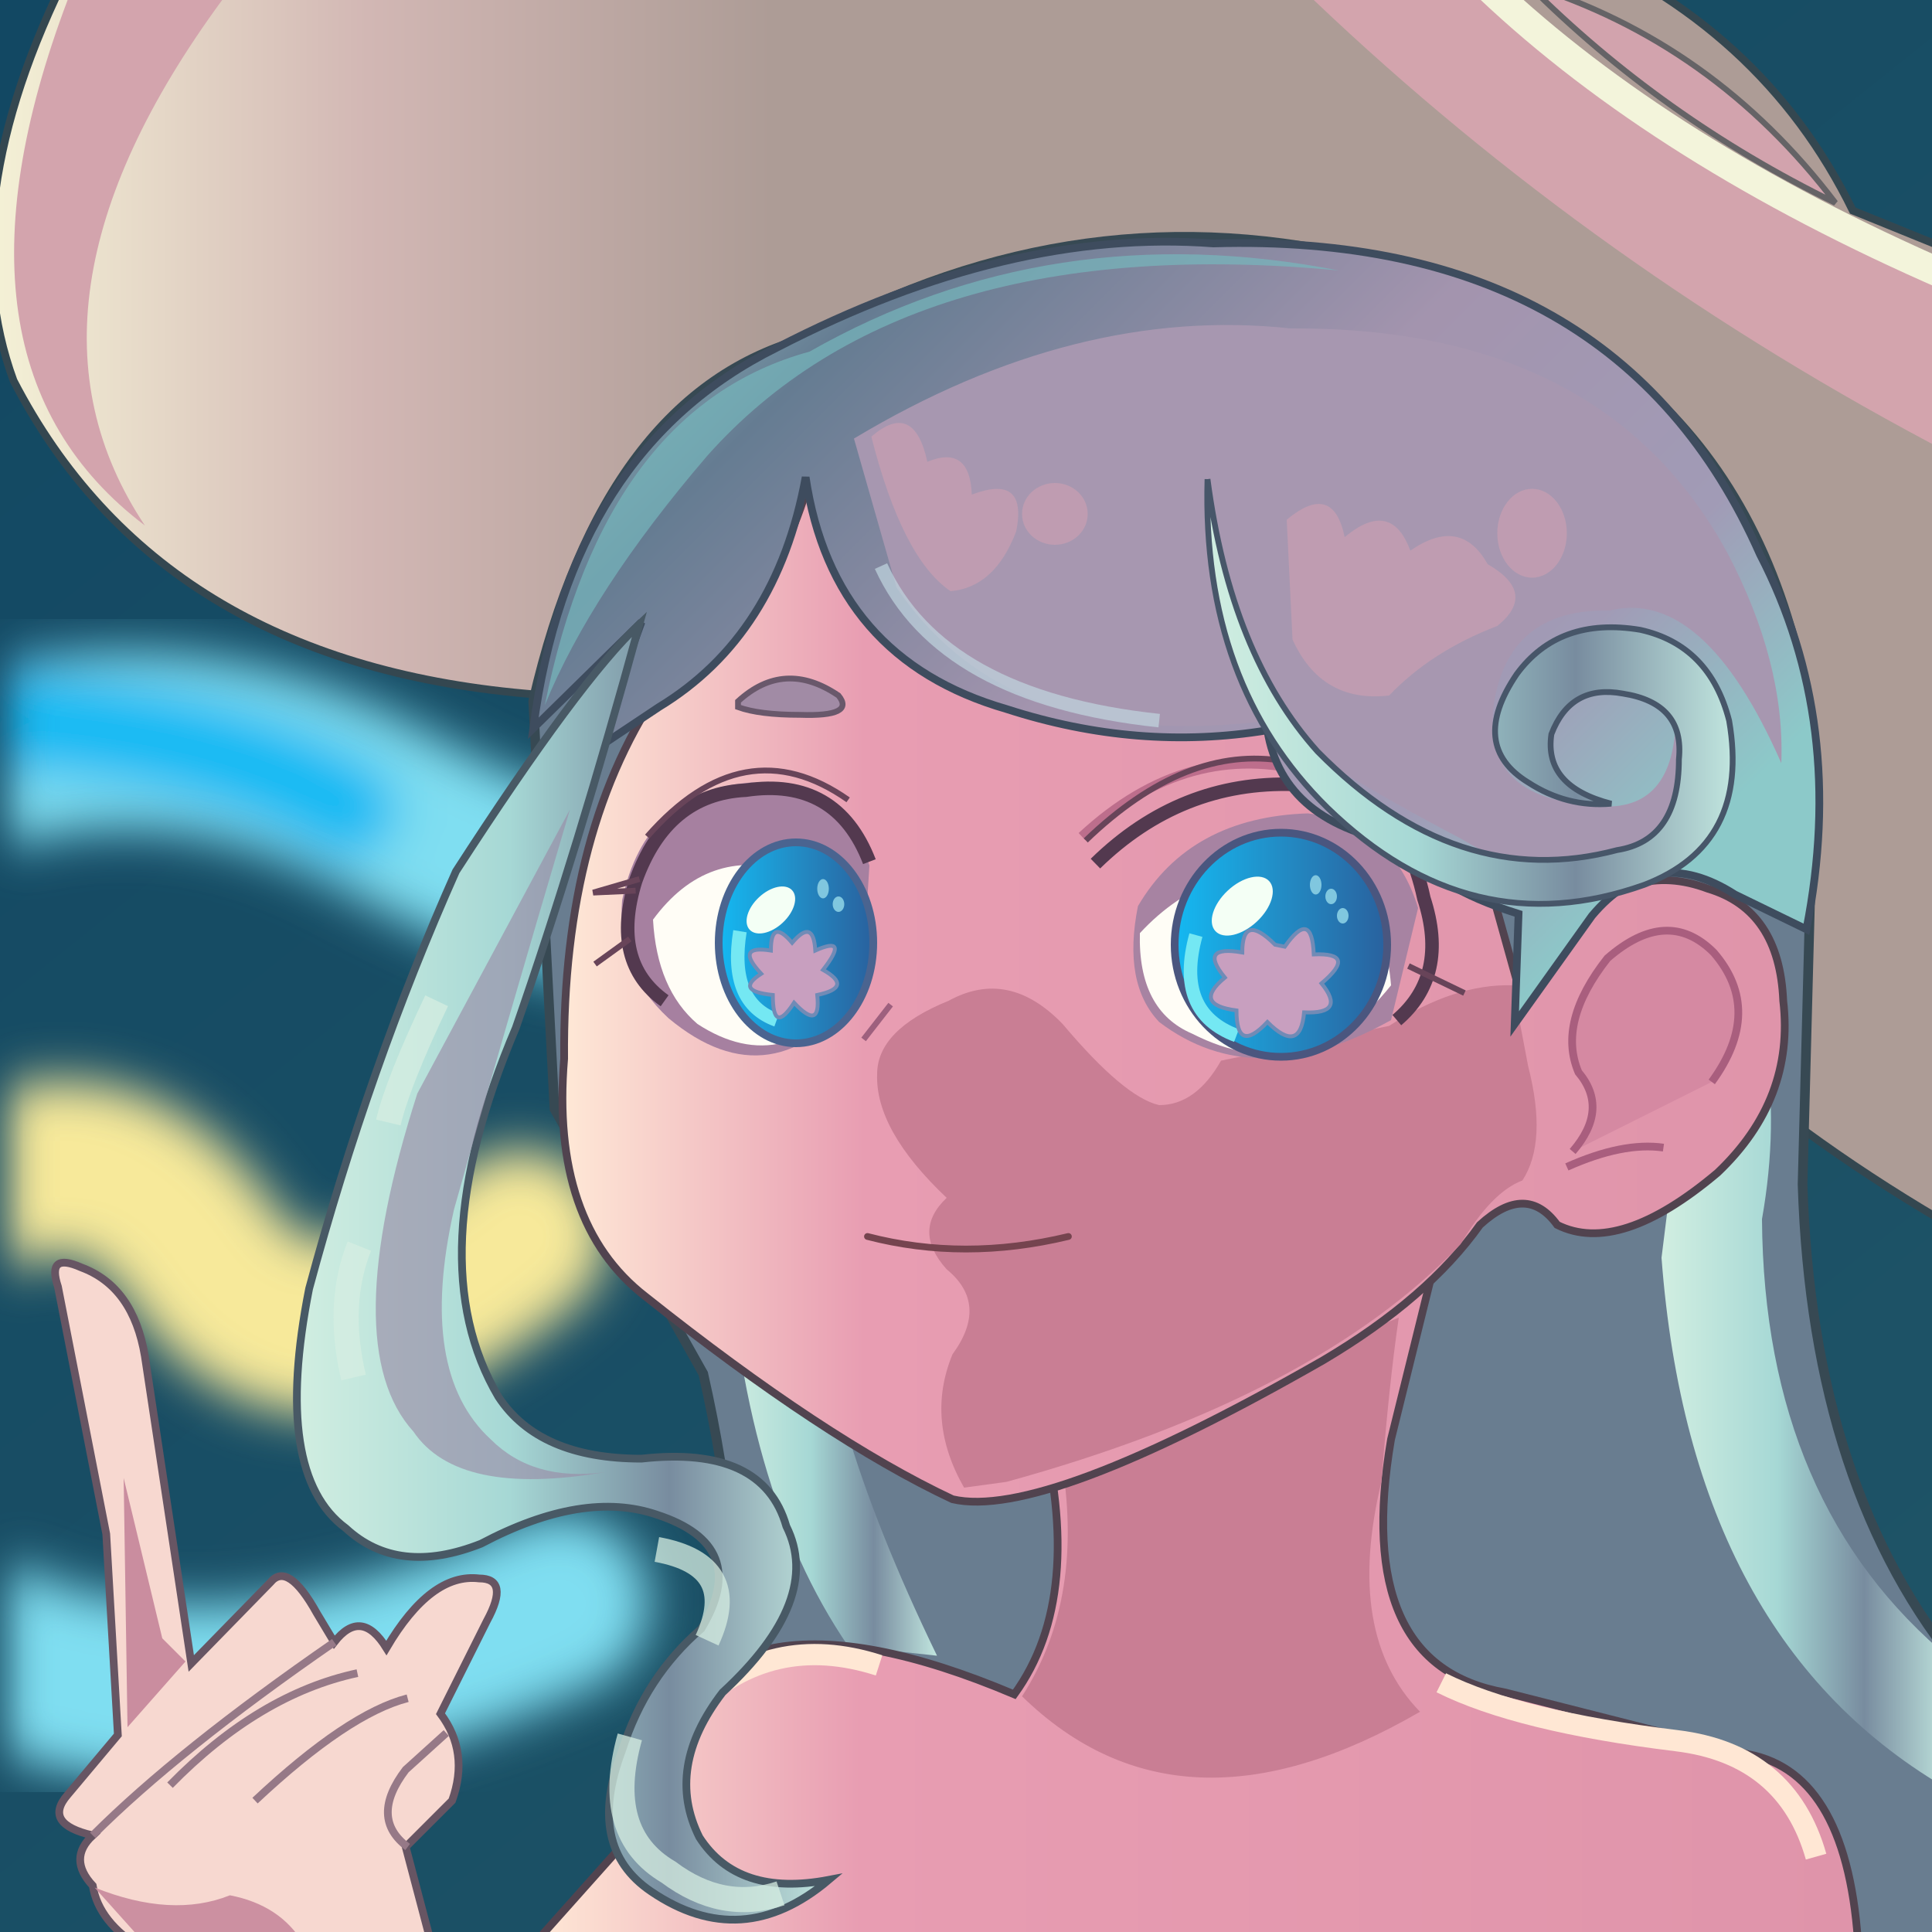
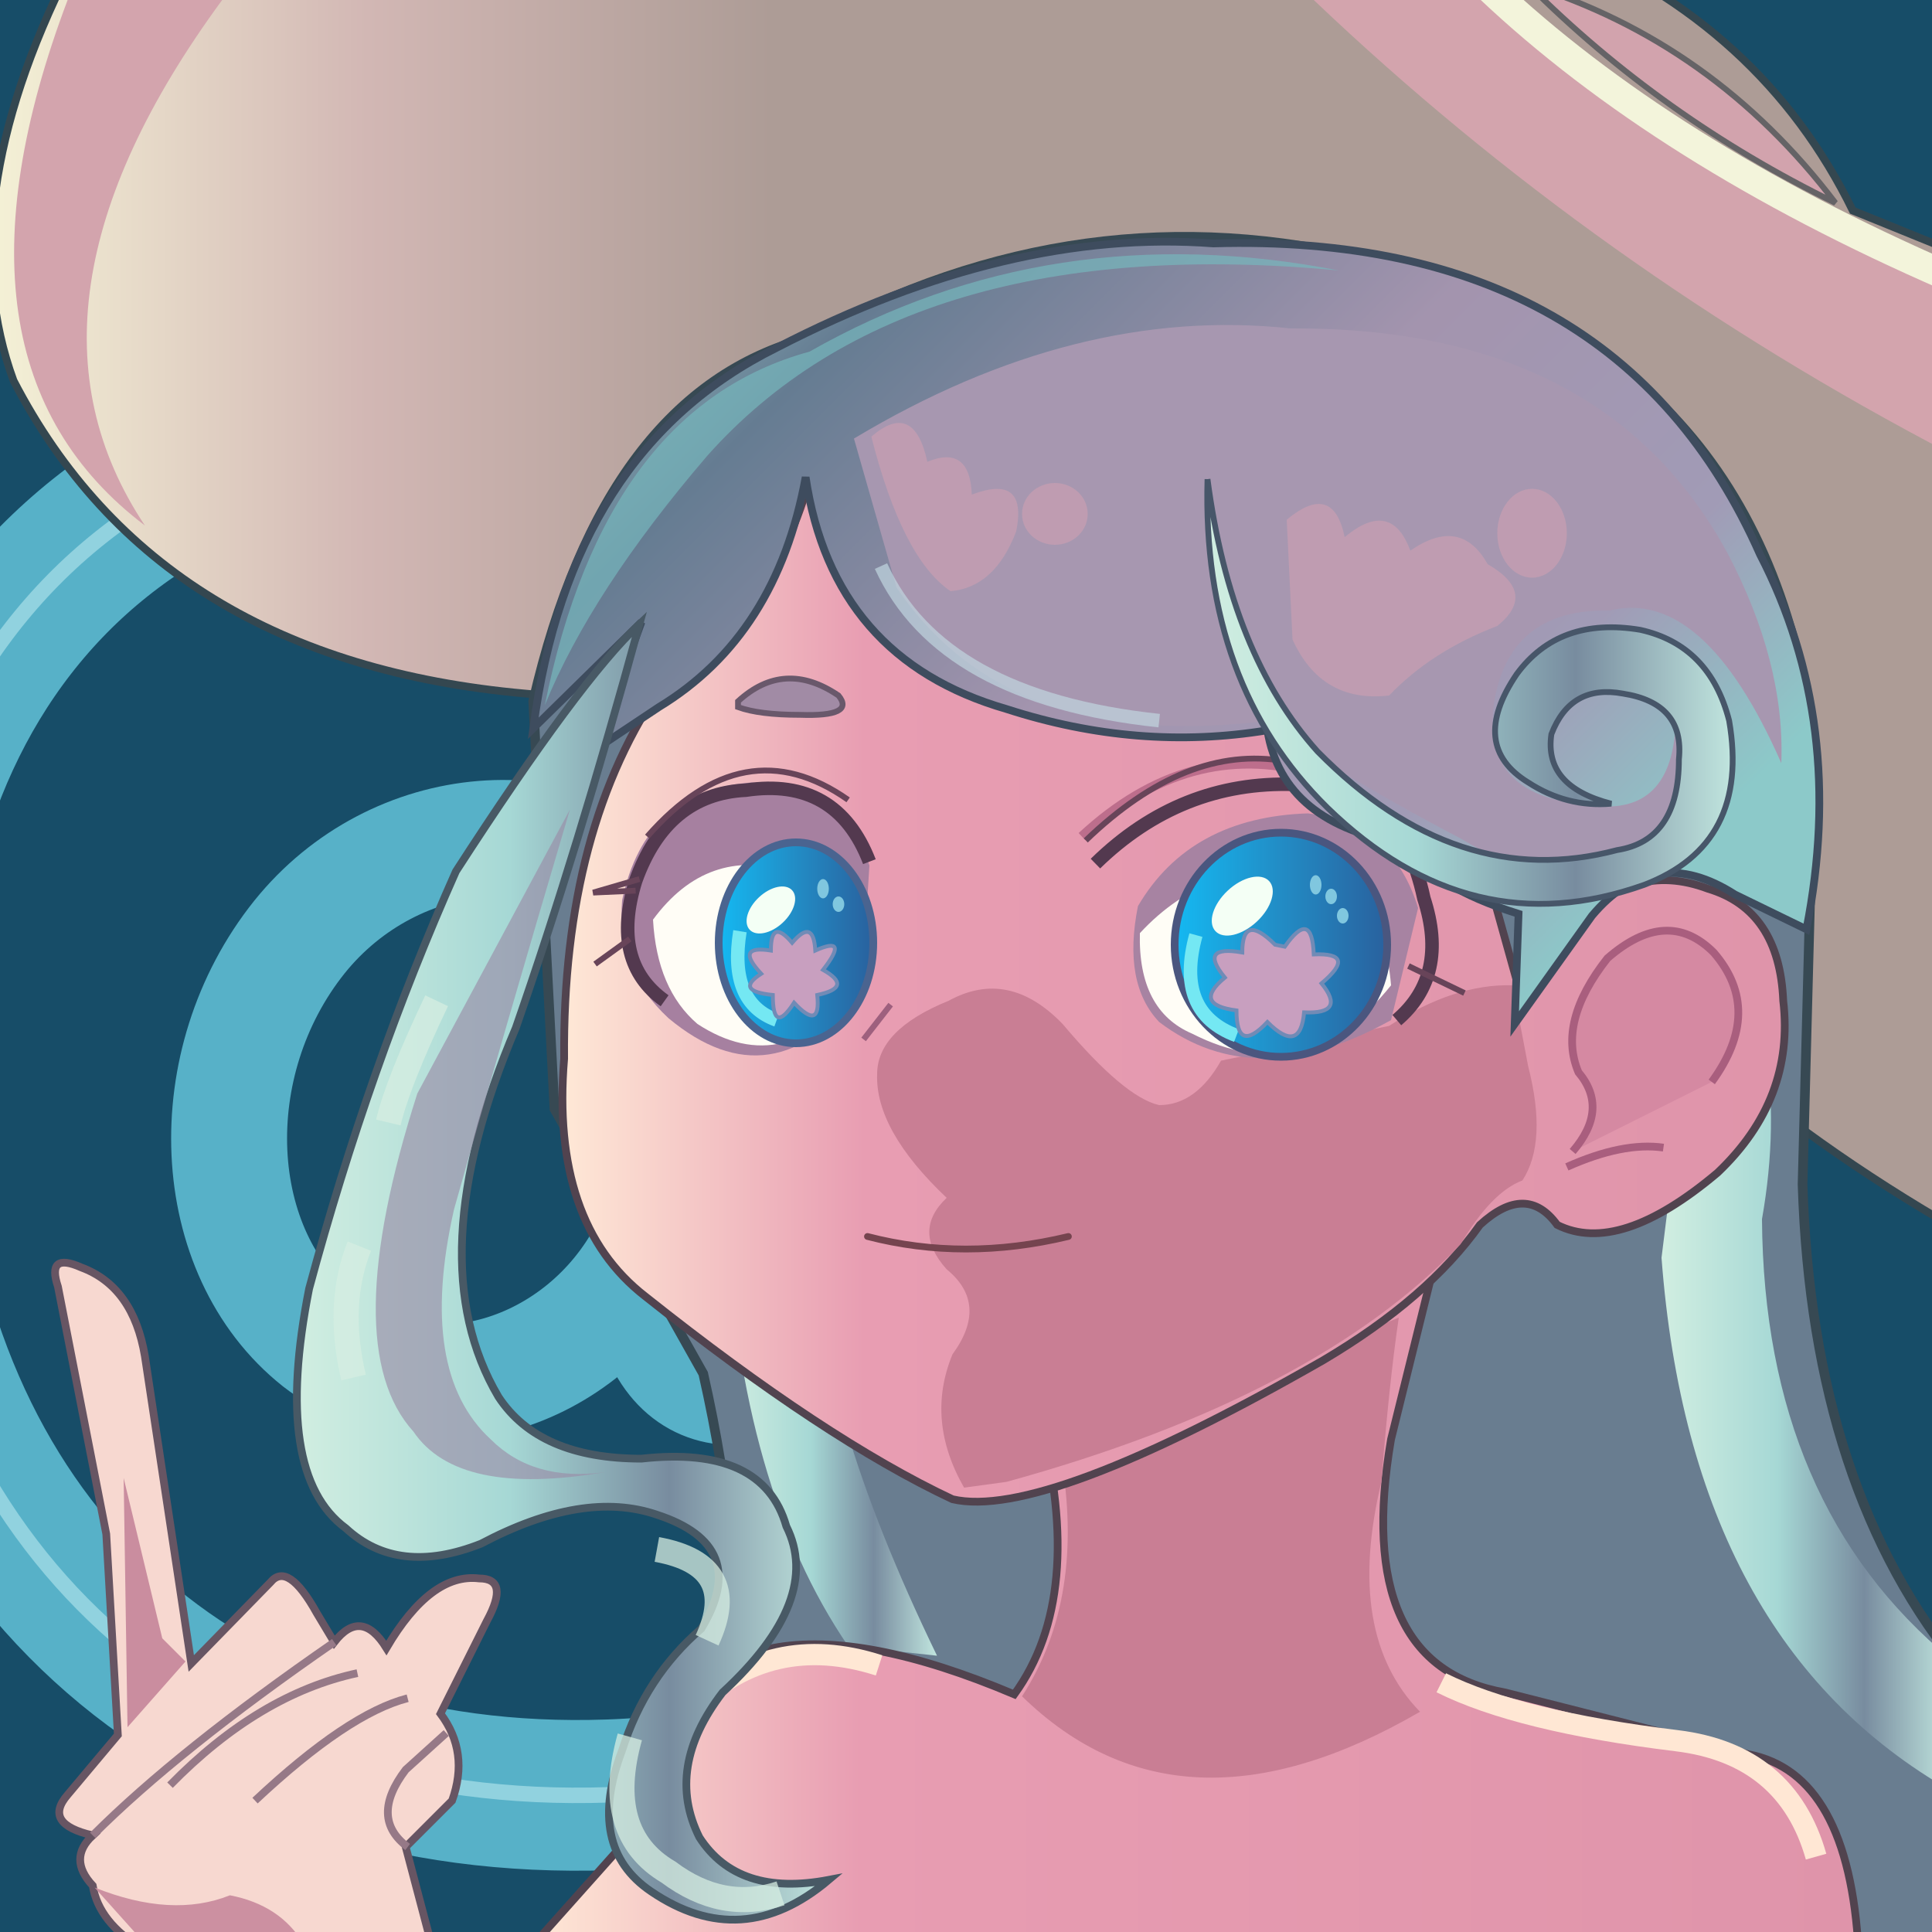
<svg xmlns="http://www.w3.org/2000/svg" width="1000" height="1000" viewBox="0 0 1000 1000">
  <defs>
    <linearGradient id="sky" x2=".8" y2="1">
      <stop stop-color="#124863" />
      <stop offset="1" stop-color="#1e5366" />
    </linearGradient>
    <linearGradient id="hair" x1="0" y1="0" x2="1" y2=".6">
      <stop stop-color="#a4dcd5" />
      <stop offset=".23" stop-color="#657c92" />
      <stop offset=".55" stop-color="#a394ae" />
      <stop offset=".82" stop-color="#a19bb6" />
      <stop offset="1" stop-color="#8cc9c9" />
    </linearGradient>
    <linearGradient id="skin">
      <stop stop-color="#ffead7" />
      <stop offset=".25" stop-color="#e89db2" />
      <stop offset="1" stop-color="#df94aa" />
    </linearGradient>
    <linearGradient id="lock">
      <stop stop-color="#d1eee1" />
      <stop offset=".4" stop-color="#a6d8d5" />
      <stop offset=".7" stop-color="#788c9f" />
      <stop offset="1" stop-color="#c1e6df" />
    </linearGradient>
    <linearGradient id="iris">
      <stop stop-color="#14b9f2" />
      <stop offset=".5" stop-color="#228cc5" />
      <stop offset="1" stop-color="#29619e" />
    </linearGradient>
    <linearGradient id="hat">
      <stop stop-color="#f7f6d9" />
      <stop offset=".2" stop-color="#d2b7b4" />
      <stop offset=".4" stop-color="#ad9c96" />
    </linearGradient>
    <filter id="blur">
      <feGaussianBlur stdDeviation="13" />
    </filter>
  </defs>
-   <rect width="1000" height="1000" fill="url(#sky)" />
-   <g fill="none" stroke-linecap="round" filter="url(#blur)">
-     <path d="M-40 405Q80 355 200 420T360 454M-10 853Q110 910 290 830" stroke="#7fdef1" stroke-width="92" />
-     <path d="M-40 633Q48 568 104 649T269 640" stroke="#f7e99a" stroke-width="90" />
-     <path d="M-20 371Q113 377 180 419" stroke="#07b9f3" stroke-width="50" />
+   <rect width="1000" height="1000" fill="#174d68" />
+   <g fill="none" stroke-linecap="round" stroke-linejoin="round">
+     <path d="M255 211 C34 216 -84 379 -58 604 C-35 811 110 936 315 929 C433 925 524 873 579 807" stroke="#70d8ed" stroke-width="78" opacity=".72" />
+     <path d="M255 211 C34 216 -84 379 -58 604 C-35 811 110 936 315 929 C433 925 524 873 579 807" stroke="#d5f8fa" stroke-width="8" opacity=".46" />
+     <path d="M348 471 C295 415 204 424 155 485 C103 550 107 648 165 694 C222 738 302 711 335 648 L350 455 L336 639 C329 719 380 738 425 697" stroke="#70d8ed" stroke-width="60" opacity=".72" />
  </g>
  <path d="M-14-30H807Q912 13 959 109L1023 135V642Q871 557 783 436Q506 380 272 359Q82 342 7 197Q-26 107 36-16" fill="url(#hat)" stroke="#344750" stroke-width="4" />
  <path d="M35 0H115Q-1 158 75 272Q-36 188 35 0M680 0H774Q895 101 1010 143V235Q826 139 680 0" fill="#d3a4ad" />
  <path d="M771-6Q861 79 1008 143" fill="none" stroke="#f3f4db" stroke-width="15" />
  <path d="M791-8Q887 22 950 105Q860 61 791-8" fill="#d2a3ad" stroke="#656366" stroke-width="3" />
  <path d="M276 363Q313 203 418 175Q560 97 711 135Q913 177 939 386L933 613Q938 772 1016 865V1010H341Q406 896 364 711L287 574Z" fill="#697d90" stroke="#374953" stroke-width="5" />
  <path d="M884 458Q929 535 912 631Q913 779 1010 859V927Q875 850 860 651Z" fill="url(#lock)" />
  <path d="M376 631Q383 770 439 852L485 857Q422 727 423 646" fill="url(#lock)" />
  <path d="M538 734Q562 826 525 877Q447 844 400 853Q340 873 331 945L273 1010H962Q957 918 905 908L779 876Q700 862 720 745L742 656Z" fill="url(#skin)" stroke="#51434f" stroke-width="4" />
  <path d="M549 753Q562 827 529 878Q611 958 735 886Q696 846 715 767Q719 716 724 682" fill="#c97e94" />
  <path d="M358 884Q399 844 455 862M746 871Q786 891 868 901Q925 908 940 961" fill="none" stroke="#ffe7d4" stroke-width="11" />
  <path d="M420 245Q399 321 344 353Q291 428 292 548Q285 633 334 671Q427 745 493 776Q540 787 685 704Q739 672 766 634Q790 612 806 634Q838 650 889 607Q929 569 923 518Q921 471 884 460Q844 445 814 481L786 511L757 407Q602 350 420 245Z" fill="url(#skin)" stroke="#51434f" stroke-width="4" />
  <path d="M491 518Q522 501 550 530Q582 568 600 572Q619 572 632 549L719 531Q753 509 783 510L791 552Q801 591 788 611Q772 617 756 644Q681 723 521 767L499 770Q479 735 493 701Q512 675 490 657Q472 637 490 620Q453 585 454 556Q454 533 491 518" fill="#c97e94" />
  <path d="M814 596Q833 574 817 555Q806 529 832 496Q863 469 887 493Q913 523 886 560" fill="#d589a2" stroke="#a95e7e" stroke-width="4" />
  <path d="M811 604Q840 591 861 594" fill="none" stroke="#a95e7e" stroke-width="4" />
  <path d="M382 363Q406 341 434 360Q443 371 414 370Q393 370 382 366Z" fill="#a18ba5" stroke="#69586b" stroke-width="3" />
  <path d="M560 433Q615 382 679 400" fill="none" stroke="#bd6e8c" stroke-width="5" />
  <path d="M322 466Q334 409 389 405Q437 408 450 448L446 512Q400 572 346 527Q319 502 322 466" fill="#a680a0" />
  <path d="M589 469Q616 423 677 421Q721 427 734 470L720 528Q650 567 600 529Q581 509 589 469" fill="#a783a2" />
  <path d="M338 476Q366 438 409 451Q443 468 446 509Q407 560 361 530Q340 512 338 476" fill="#fffdf6" />
  <path d="M590 483Q626 444 682 450Q716 461 720 510Q676 565 617 535Q589 523 590 483" fill="#fffdf6" />
  <ellipse cx="412" cy="488" rx="40" ry="52" fill="url(#iris)" stroke="#4a6490" stroke-width="4" />
  <ellipse cx="663" cy="489" rx="55" ry="58" fill="url(#iris)" stroke="#4a567f" stroke-width="4" />
  <path d="M383 482Q377 519 402 528M619 484Q608 524 640 536" fill="none" stroke="#74e8f3" stroke-width="7" />
  <g fill="#c89fbf" stroke="#718bb6" stroke-width="2">
    <path d="M410 488Q399 475 399 492Q380 489 394 504Q380 513 400 515Q400 536 411 519Q425 534 423 515Q442 511 426 502Q440 484 422 492Q421 475 410 488Z" />
    <path d="M660 489Q643 472 643 493Q620 489 634 506Q617 520 640 523Q640 546 656 529Q673 546 675 524Q697 525 684 509Q703 493 680 494Q679 470 665 490Z" />
  </g>
  <g fill="#f4fff5">
    <ellipse cx="399" cy="471" rx="15" ry="9" transform="rotate(-43 399 471)" />
    <ellipse cx="643" cy="469" rx="19" ry="11" transform="rotate(-43 643 469)" />
  </g>
  <g fill="#80c7df">
    <ellipse cx="426" cy="460" rx="3" ry="5" />
    <ellipse cx="434" cy="468" rx="3" ry="4" />
    <ellipse cx="681" cy="458" rx="3" ry="5" />
    <ellipse cx="689" cy="464" rx="3" ry="4" />
    <ellipse cx="695" cy="474" rx="3" ry="4" />
  </g>
  <path d="M344 518Q316 498 329 456Q345 411 386 409Q433 402 450 446M567 447Q611 404 670 406Q724 404 737 465Q750 505 723 528" fill="none" stroke="#53394f" stroke-width="7" />
  <path d="M331 455L307 462L329 461M326 486L308 499M729 500L758 514M335 433Q385 376 439 414M562 435Q614 385 665 394" fill="none" stroke="#684459" stroke-width="3" />
  <path d="M447 538L461 520" fill="none" stroke="#9e607e" stroke-width="3" />
  <g id="mouth">
    <path id="mouth-open" d="M449 640 Q501 625 553 640 Q539 657 514 665 Q492 672 472 658 Q458 649 449 640Z" fill="#ae4f60" stroke="#75444f" stroke-width="3" stroke-linejoin="round" opacity="0" />
    <path id="mouth-closed" d="M449 640 Q499 653 553 640" fill="none" stroke="#75444f" stroke-width="3.5" stroke-linecap="round" />
  </g>
  <path d="M276 377Q295 233 402 180Q522 118 628 126Q837 120 911 287Q956 374 935 481L898 463Q856 436 824 474L784 530L786 473Q741 459 728 437Q664 427 656 378Q589 389 521 367Q431 341 417 247Q402 329 341 366L308 388L332 322Z" fill="url(#hair)" stroke="#3e4c5e" stroke-width="4" />
  <path d="M282 365Q313 211 419 182Q544 111 693 140Q470 119 366 236Q306 306 282 365" fill="#76b7bc" opacity=".7" />
  <path d="M442 227Q557 158 668 170Q830 169 894 286Q924 343 922 395Q882 304 833 316Q780 315 773 366Q768 411 818 416Q863 425 867 379Q886 419 847 442Q811 467 756 434Q682 395 657 373Q522 390 464 304Z" fill="#a797b0" />
  <path d="M625 248Q622 354 687 418Q761 490 851 458Q906 437 895 373Q885 334 849 326Q807 319 785 349Q760 386 791 405Q811 418 834 416Q799 407 803 380Q813 354 840 359Q872 364 869 393Q869 435 837 440Q754 462 682 389Q637 339 625 248" fill="url(#lock)" stroke="#475669" stroke-width="3" />
  <path d="M456 293Q487 361 600 373" fill="none" stroke="#c1d5df" stroke-width="7" opacity=".7" />
  <g fill="#d3a1b1" opacity=".53">
    <path d="M451 226Q473 207 480 239Q502 230 503 256Q532 245 526 275Q515 304 492 306Q467 289 451 226" />
    <path d="M666 269Q690 249 696 278Q720 258 730 285Q756 267 770 292Q796 307 775 324Q741 337 719 360Q684 364 669 331Z" />
    <ellipse cx="793" cy="276" rx="18" ry="23" />
    <ellipse cx="546" cy="266" rx="17" ry="16" />
  </g>
  <path d="M331 323Q299 440 267 532Q216 652 258 723Q279 755 332 755Q395 748 407 790Q426 828 374 876Q344 915 362 951Q382 982 429 973Q384 1011 337 979Q303 956 322 906Q334 868 363 843Q389 800 340 784Q302 771 249 799Q206 816 179 791Q141 763 160 667Q191 552 236 451Q300 352 331 323Z" fill="url(#lock)" stroke="#485965" stroke-width="4" />
  <path d="M295 419Q258 544 235 626Q216 710 254 745Q276 767 313 762Q237 775 214 741Q174 697 216 566Z" fill="#9a8ea8" opacity=".65" />
  <path d="M226 518Q206 560 201 581M186 645Q174 675 183 713M340 802Q384 810 366 849M326 899Q312 949 346 969Q374 990 404 980" fill="none" stroke="#d6eee1" stroke-width="13" opacity=".75" />
  <path d="M61 898L55 794L30 666Q24 648 42 656Q69 666 75 702L99 861L140 819Q149 808 164 835L173 850Q187 832 200 853Q223 814 248 817Q264 817 252 839L228 887Q243 907 234 932L210 956L224 1009H74Q51 995 48 976Q35 962 48 950Q22 944 35 929Z" fill="#f7d8d0" stroke="#675563" stroke-width="4" />
  <path d="M64 765L84 848L96 860L66 894Z" fill="#ca8d9f" />
  <path d="M48 950Q92 906 173 850M88 924Q134 877 185 866M132 932Q180 887 211 879M211 956Q191 941 210 916L231 897" fill="none" stroke="#967987" stroke-width="4" />
  <path d="M49 977Q89 993 119 981Q145 986 157 1006H75Z" fill="#cc90a1" />
</svg>
